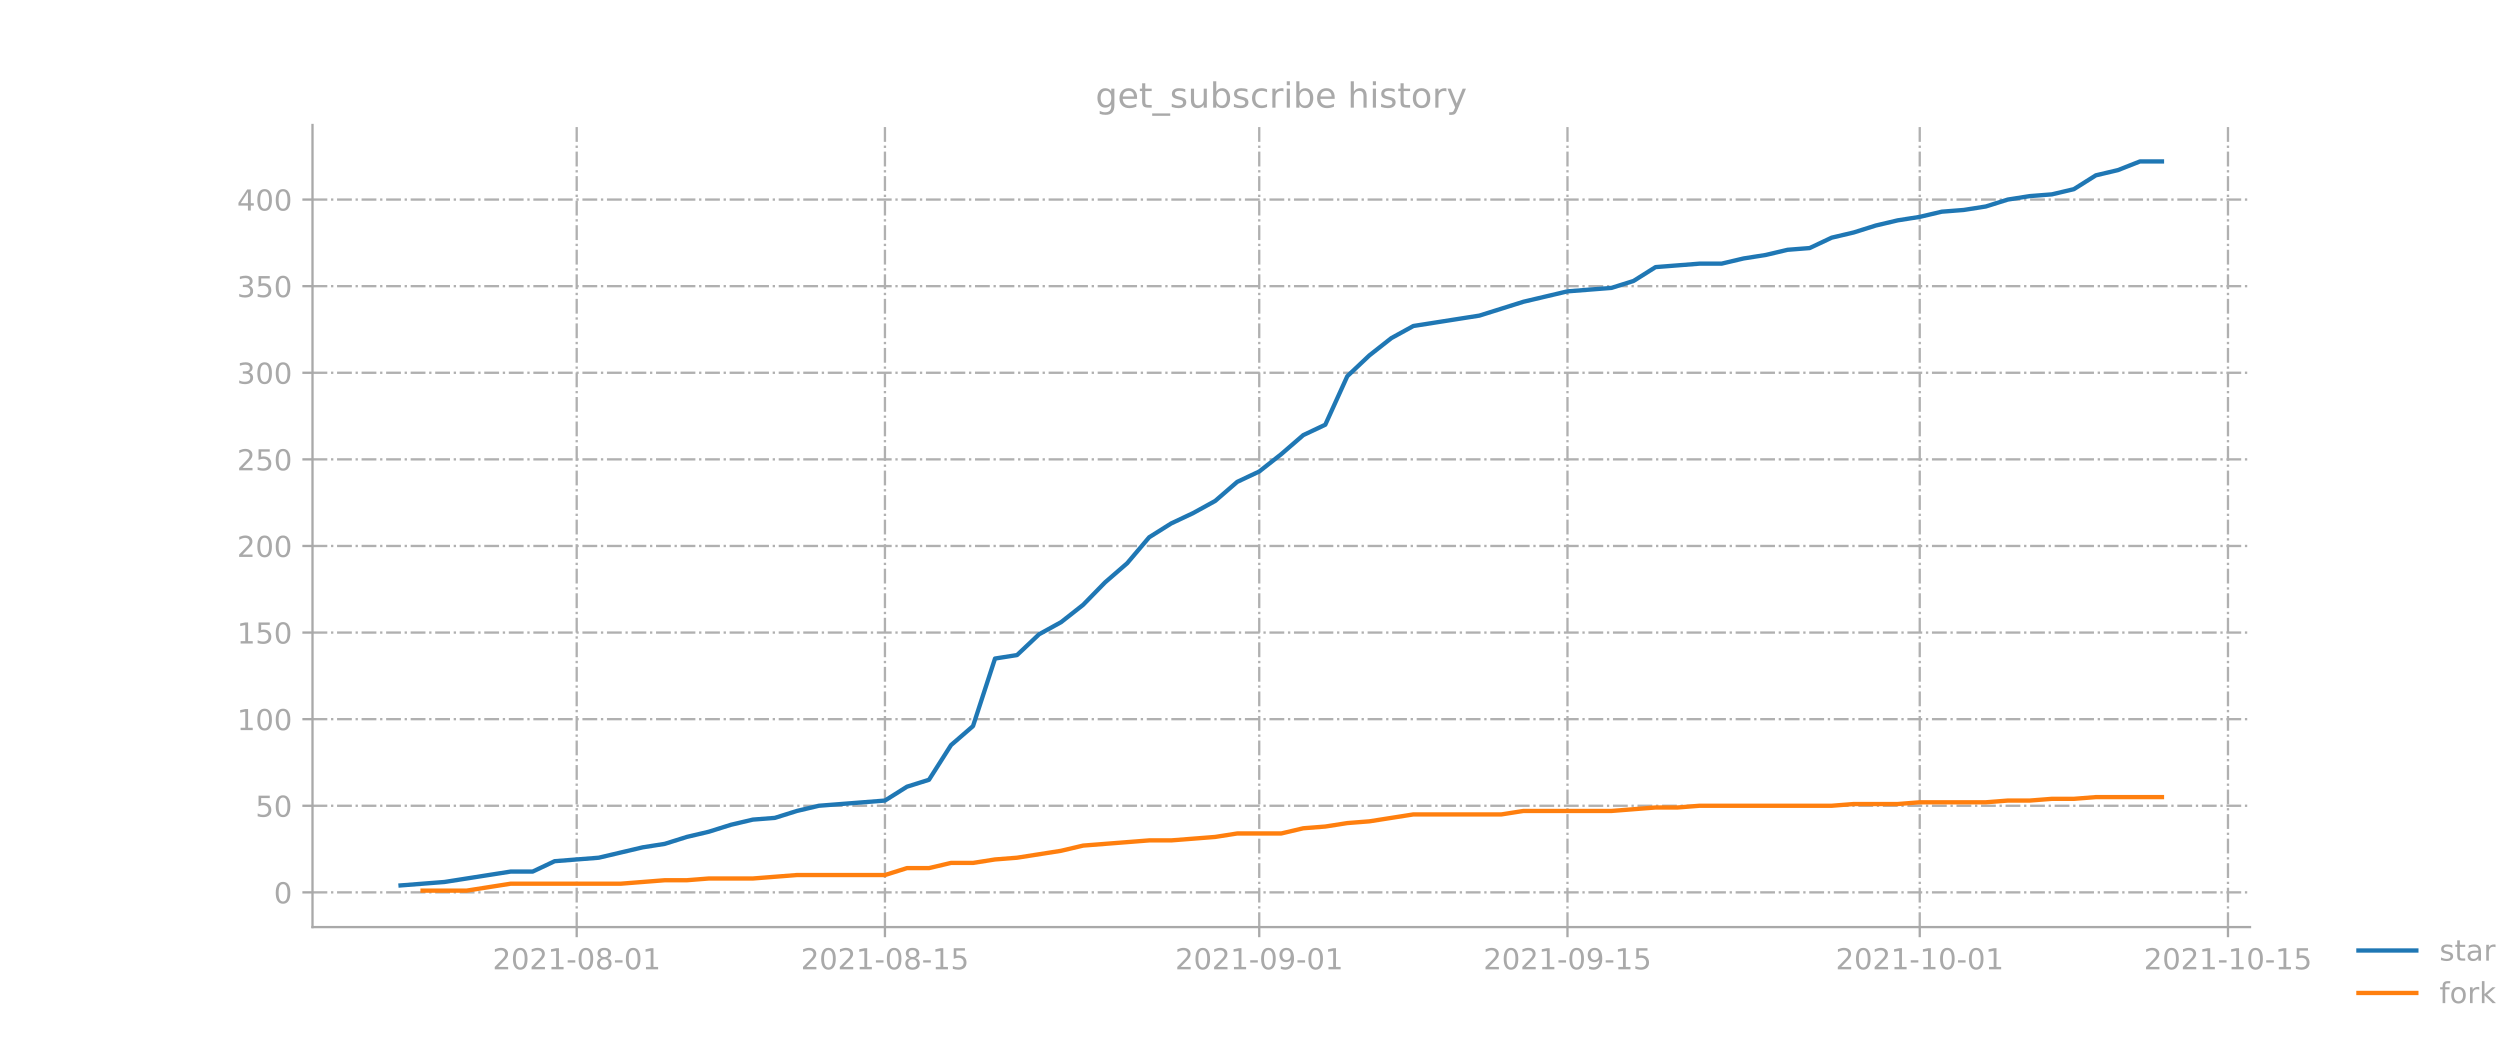
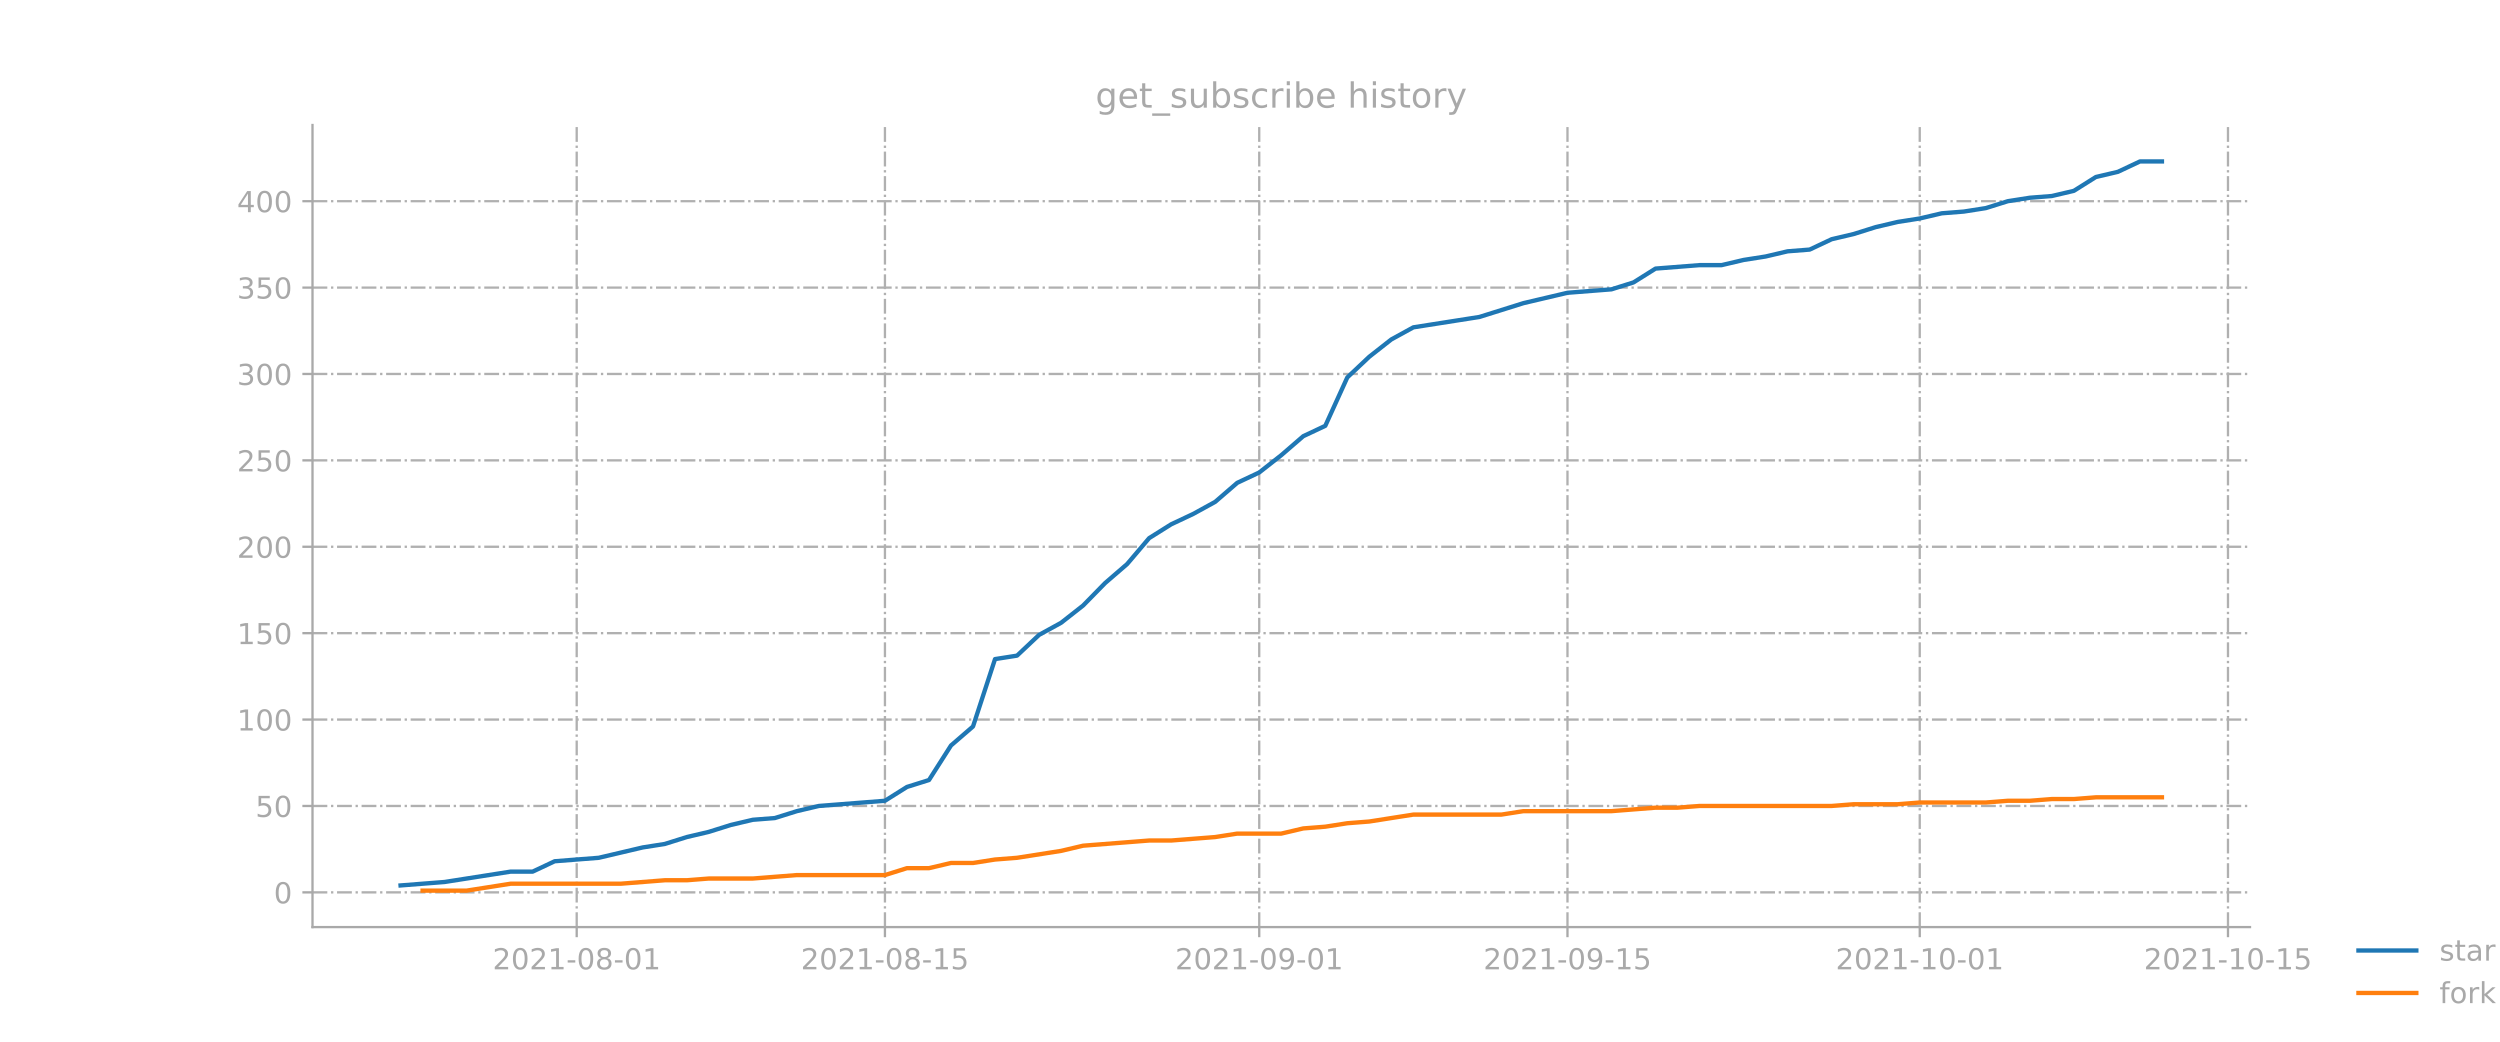
<svg xmlns="http://www.w3.org/2000/svg" xmlns:xlink="http://www.w3.org/1999/xlink" height="360pt" version="1.1" viewBox="0 0 864 360" width="864pt">
  <defs>
    <style type="text/css">*{stroke-linecap:butt;stroke-linejoin:round;}</style>
  </defs>
  <g id="figure_1">
    <g id="patch_1">
      <path d="M 0 360  L 864 360  L 864 0  L 0 0  z " style="fill:none;opacity:0;" />
    </g>
    <g id="axes_1">
      <g id="patch_2">
        <path d="M 108 320.4  L 777.6 320.4  L 777.6 43.2  L 108 43.2  z " style="fill:none;opacity:0;" />
      </g>
      <g id="matplotlib.axis_1">
        <g id="xtick_1">
          <g id="line2d_1">
-             <path clip-path="url(#p2d2131aa08)" d="M 199.309 320.4  L 199.309 43.2  " style="fill:none;stroke:#b0b0b0;stroke-dasharray:5.12,1.28,0.8,1.28;stroke-dashoffset:0;stroke-width:0.8;" />
+             <path clip-path="url(#p8c4b2be21e)" d="M 199.309 320.4  L 199.309 43.2  " style="fill:none;stroke:#b0b0b0;stroke-dasharray:5.12,1.28,0.8,1.28;stroke-dashoffset:0;stroke-width:0.8;" />
          </g>
          <g id="line2d_2">
            <defs>
-               <path d="M 0 0  L 0 3.5  " id="mdf7e0c6a98" style="stroke:#a9a9a9;stroke-width:0.8;" />
+               <path d="M 0 0  L 0 3.5  " id="m12391b106a" style="stroke:#a9a9a9;stroke-width:0.8;" />
            </defs>
            <g>
-               <use style="fill:#a9a9a9;stroke:#a9a9a9;stroke-width:0.8;" x="199.309" xlink:href="#mdf7e0c6a98" y="320.4" />
+               <use style="fill:#a9a9a9;stroke:#a9a9a9;stroke-width:0.8;" x="199.309" xlink:href="#m12391b106a" y="320.4" />
            </g>
          </g>
          <g id="text_1">
            <g style="fill:#a9a9a9;" transform="translate(170.2513 334.9984)scale(0.1 -0.1)">
              <defs>
                <path d="M 1228 531  L 3431 531  L 3431 0  L 469 0  L 469 531  Q 828 903 1448 1529  Q 2069 2156 2228 2338  Q 2531 2678 2651 2914  Q 2772 3150 2772 3378  Q 2772 3750 2511 3984  Q 2250 4219 1831 4219  Q 1534 4219 1204 4116  Q 875 4013 500 3803  L 500 4441  Q 881 4594 1212 4672  Q 1544 4750 1819 4750  Q 2544 4750 2975 4387  Q 3406 4025 3406 3419  Q 3406 3131 3298 2873  Q 3191 2616 2906 2266  Q 2828 2175 2409 1742  Q 1991 1309 1228 531  z " id="DejaVuSans-32" transform="scale(0.015625)" />
                <path d="M 2034 4250  Q 1547 4250 1301 3770  Q 1056 3291 1056 2328  Q 1056 1369 1301 889  Q 1547 409 2034 409  Q 2525 409 2770 889  Q 3016 1369 3016 2328  Q 3016 3291 2770 3770  Q 2525 4250 2034 4250  z M 2034 4750  Q 2819 4750 3233 4129  Q 3647 3509 3647 2328  Q 3647 1150 3233 529  Q 2819 -91 2034 -91  Q 1250 -91 836 529  Q 422 1150 422 2328  Q 422 3509 836 4129  Q 1250 4750 2034 4750  z " id="DejaVuSans-30" transform="scale(0.015625)" />
                <path d="M 794 531  L 1825 531  L 1825 4091  L 703 3866  L 703 4441  L 1819 4666  L 2450 4666  L 2450 531  L 3481 531  L 3481 0  L 794 0  L 794 531  z " id="DejaVuSans-31" transform="scale(0.015625)" />
                <path d="M 313 2009  L 1997 2009  L 1997 1497  L 313 1497  L 313 2009  z " id="DejaVuSans-2d" transform="scale(0.015625)" />
                <path d="M 2034 2216  Q 1584 2216 1326 1975  Q 1069 1734 1069 1313  Q 1069 891 1326 650  Q 1584 409 2034 409  Q 2484 409 2743 651  Q 3003 894 3003 1313  Q 3003 1734 2745 1975  Q 2488 2216 2034 2216  z M 1403 2484  Q 997 2584 770 2862  Q 544 3141 544 3541  Q 544 4100 942 4425  Q 1341 4750 2034 4750  Q 2731 4750 3128 4425  Q 3525 4100 3525 3541  Q 3525 3141 3298 2862  Q 3072 2584 2669 2484  Q 3125 2378 3379 2068  Q 3634 1759 3634 1313  Q 3634 634 3220 271  Q 2806 -91 2034 -91  Q 1263 -91 848 271  Q 434 634 434 1313  Q 434 1759 690 2068  Q 947 2378 1403 2484  z M 1172 3481  Q 1172 3119 1398 2916  Q 1625 2713 2034 2713  Q 2441 2713 2670 2916  Q 2900 3119 2900 3481  Q 2900 3844 2670 4047  Q 2441 4250 2034 4250  Q 1625 4250 1398 4047  Q 1172 3844 1172 3481  z " id="DejaVuSans-38" transform="scale(0.015625)" />
              </defs>
              <use xlink:href="#DejaVuSans-32" />
              <use x="63.623" xlink:href="#DejaVuSans-30" />
              <use x="127.246" xlink:href="#DejaVuSans-32" />
              <use x="190.869" xlink:href="#DejaVuSans-31" />
              <use x="254.492" xlink:href="#DejaVuSans-2d" />
              <use x="290.576" xlink:href="#DejaVuSans-30" />
              <use x="354.199" xlink:href="#DejaVuSans-38" />
              <use x="417.822" xlink:href="#DejaVuSans-2d" />
              <use x="453.906" xlink:href="#DejaVuSans-30" />
              <use x="517.529" xlink:href="#DejaVuSans-31" />
            </g>
          </g>
        </g>
        <g id="xtick_2">
          <g id="line2d_3">
-             <path clip-path="url(#p2d2131aa08)" d="M 305.836 320.4  L 305.836 43.2  " style="fill:none;stroke:#b0b0b0;stroke-dasharray:5.12,1.28,0.8,1.28;stroke-dashoffset:0;stroke-width:0.8;" />
+             <path clip-path="url(#p8c4b2be21e)" d="M 305.836 320.4  L 305.836 43.2  " style="fill:none;stroke:#b0b0b0;stroke-dasharray:5.12,1.28,0.8,1.28;stroke-dashoffset:0;stroke-width:0.8;" />
          </g>
          <g id="line2d_4">
            <g>
-               <use style="fill:#a9a9a9;stroke:#a9a9a9;stroke-width:0.8;" x="305.836" xlink:href="#mdf7e0c6a98" y="320.4" />
+               <use style="fill:#a9a9a9;stroke:#a9a9a9;stroke-width:0.8;" x="305.836" xlink:href="#m12391b106a" y="320.4" />
            </g>
          </g>
          <g id="text_2">
            <g style="fill:#a9a9a9;" transform="translate(276.7786 334.9984)scale(0.1 -0.1)">
              <defs>
                <path d="M 691 4666  L 3169 4666  L 3169 4134  L 1269 4134  L 1269 2991  Q 1406 3038 1543 3061  Q 1681 3084 1819 3084  Q 2600 3084 3056 2656  Q 3513 2228 3513 1497  Q 3513 744 3044 326  Q 2575 -91 1722 -91  Q 1428 -91 1123 -41  Q 819 9 494 109  L 494 744  Q 775 591 1075 516  Q 1375 441 1709 441  Q 2250 441 2565 725  Q 2881 1009 2881 1497  Q 2881 1984 2565 2268  Q 2250 2553 1709 2553  Q 1456 2553 1204 2497  Q 953 2441 691 2322  L 691 4666  z " id="DejaVuSans-35" transform="scale(0.015625)" />
              </defs>
              <use xlink:href="#DejaVuSans-32" />
              <use x="63.623" xlink:href="#DejaVuSans-30" />
              <use x="127.246" xlink:href="#DejaVuSans-32" />
              <use x="190.869" xlink:href="#DejaVuSans-31" />
              <use x="254.492" xlink:href="#DejaVuSans-2d" />
              <use x="290.576" xlink:href="#DejaVuSans-30" />
              <use x="354.199" xlink:href="#DejaVuSans-38" />
              <use x="417.822" xlink:href="#DejaVuSans-2d" />
              <use x="453.906" xlink:href="#DejaVuSans-31" />
              <use x="517.529" xlink:href="#DejaVuSans-35" />
            </g>
          </g>
        </g>
        <g id="xtick_3">
          <g id="line2d_5">
-             <path clip-path="url(#p2d2131aa08)" d="M 435.191 320.4  L 435.191 43.2  " style="fill:none;stroke:#b0b0b0;stroke-dasharray:5.12,1.28,0.8,1.28;stroke-dashoffset:0;stroke-width:0.8;" />
+             <path clip-path="url(#p8c4b2be21e)" d="M 435.191 320.4  L 435.191 43.2  " style="fill:none;stroke:#b0b0b0;stroke-dasharray:5.12,1.28,0.8,1.28;stroke-dashoffset:0;stroke-width:0.8;" />
          </g>
          <g id="line2d_6">
            <g>
-               <use style="fill:#a9a9a9;stroke:#a9a9a9;stroke-width:0.8;" x="435.191" xlink:href="#mdf7e0c6a98" y="320.4" />
+               <use style="fill:#a9a9a9;stroke:#a9a9a9;stroke-width:0.8;" x="435.191" xlink:href="#m12391b106a" y="320.4" />
            </g>
          </g>
          <g id="text_3">
            <g style="fill:#a9a9a9;" transform="translate(406.1331 334.9984)scale(0.1 -0.1)">
              <defs>
                <path d="M 703 97  L 703 672  Q 941 559 1184 500  Q 1428 441 1663 441  Q 2288 441 2617 861  Q 2947 1281 2994 2138  Q 2813 1869 2534 1725  Q 2256 1581 1919 1581  Q 1219 1581 811 2004  Q 403 2428 403 3163  Q 403 3881 828 4315  Q 1253 4750 1959 4750  Q 2769 4750 3195 4129  Q 3622 3509 3622 2328  Q 3622 1225 3098 567  Q 2575 -91 1691 -91  Q 1453 -91 1209 -44  Q 966 3 703 97  z M 1959 2075  Q 2384 2075 2632 2365  Q 2881 2656 2881 3163  Q 2881 3666 2632 3958  Q 2384 4250 1959 4250  Q 1534 4250 1286 3958  Q 1038 3666 1038 3163  Q 1038 2656 1286 2365  Q 1534 2075 1959 2075  z " id="DejaVuSans-39" transform="scale(0.015625)" />
              </defs>
              <use xlink:href="#DejaVuSans-32" />
              <use x="63.623" xlink:href="#DejaVuSans-30" />
              <use x="127.246" xlink:href="#DejaVuSans-32" />
              <use x="190.869" xlink:href="#DejaVuSans-31" />
              <use x="254.492" xlink:href="#DejaVuSans-2d" />
              <use x="290.576" xlink:href="#DejaVuSans-30" />
              <use x="354.199" xlink:href="#DejaVuSans-39" />
              <use x="417.822" xlink:href="#DejaVuSans-2d" />
              <use x="453.906" xlink:href="#DejaVuSans-30" />
              <use x="517.529" xlink:href="#DejaVuSans-31" />
            </g>
          </g>
        </g>
        <g id="xtick_4">
          <g id="line2d_7">
-             <path clip-path="url(#p2d2131aa08)" d="M 541.718 320.4  L 541.718 43.2  " style="fill:none;stroke:#b0b0b0;stroke-dasharray:5.12,1.28,0.8,1.28;stroke-dashoffset:0;stroke-width:0.8;" />
+             <path clip-path="url(#p8c4b2be21e)" d="M 541.718 320.4  L 541.718 43.2  " style="fill:none;stroke:#b0b0b0;stroke-dasharray:5.12,1.28,0.8,1.28;stroke-dashoffset:0;stroke-width:0.8;" />
          </g>
          <g id="line2d_8">
            <g>
-               <use style="fill:#a9a9a9;stroke:#a9a9a9;stroke-width:0.8;" x="541.718" xlink:href="#mdf7e0c6a98" y="320.4" />
+               <use style="fill:#a9a9a9;stroke:#a9a9a9;stroke-width:0.8;" x="541.718" xlink:href="#m12391b106a" y="320.4" />
            </g>
          </g>
          <g id="text_4">
            <g style="fill:#a9a9a9;" transform="translate(512.6604 334.9984)scale(0.1 -0.1)">
              <use xlink:href="#DejaVuSans-32" />
              <use x="63.623" xlink:href="#DejaVuSans-30" />
              <use x="127.246" xlink:href="#DejaVuSans-32" />
              <use x="190.869" xlink:href="#DejaVuSans-31" />
              <use x="254.492" xlink:href="#DejaVuSans-2d" />
              <use x="290.576" xlink:href="#DejaVuSans-30" />
              <use x="354.199" xlink:href="#DejaVuSans-39" />
              <use x="417.822" xlink:href="#DejaVuSans-2d" />
              <use x="453.906" xlink:href="#DejaVuSans-31" />
              <use x="517.529" xlink:href="#DejaVuSans-35" />
            </g>
          </g>
        </g>
        <g id="xtick_5">
          <g id="line2d_9">
-             <path clip-path="url(#p2d2131aa08)" d="M 663.464 320.4  L 663.464 43.2  " style="fill:none;stroke:#b0b0b0;stroke-dasharray:5.12,1.28,0.8,1.28;stroke-dashoffset:0;stroke-width:0.8;" />
+             <path clip-path="url(#p8c4b2be21e)" d="M 663.464 320.4  L 663.464 43.2  " style="fill:none;stroke:#b0b0b0;stroke-dasharray:5.12,1.28,0.8,1.28;stroke-dashoffset:0;stroke-width:0.8;" />
          </g>
          <g id="line2d_10">
            <g>
-               <use style="fill:#a9a9a9;stroke:#a9a9a9;stroke-width:0.8;" x="663.464" xlink:href="#mdf7e0c6a98" y="320.4" />
+               <use style="fill:#a9a9a9;stroke:#a9a9a9;stroke-width:0.8;" x="663.464" xlink:href="#m12391b106a" y="320.4" />
            </g>
          </g>
          <g id="text_5">
            <g style="fill:#a9a9a9;" transform="translate(634.4058 334.9984)scale(0.1 -0.1)">
              <use xlink:href="#DejaVuSans-32" />
              <use x="63.623" xlink:href="#DejaVuSans-30" />
              <use x="127.246" xlink:href="#DejaVuSans-32" />
              <use x="190.869" xlink:href="#DejaVuSans-31" />
              <use x="254.492" xlink:href="#DejaVuSans-2d" />
              <use x="290.576" xlink:href="#DejaVuSans-31" />
              <use x="354.199" xlink:href="#DejaVuSans-30" />
              <use x="417.822" xlink:href="#DejaVuSans-2d" />
              <use x="453.906" xlink:href="#DejaVuSans-30" />
              <use x="517.529" xlink:href="#DejaVuSans-31" />
            </g>
          </g>
        </g>
        <g id="xtick_6">
          <g id="line2d_11">
-             <path clip-path="url(#p2d2131aa08)" d="M 769.991 320.4  L 769.991 43.2  " style="fill:none;stroke:#b0b0b0;stroke-dasharray:5.12,1.28,0.8,1.28;stroke-dashoffset:0;stroke-width:0.8;" />
+             <path clip-path="url(#p8c4b2be21e)" d="M 769.991 320.4  L 769.991 43.2  " style="fill:none;stroke:#b0b0b0;stroke-dasharray:5.12,1.28,0.8,1.28;stroke-dashoffset:0;stroke-width:0.8;" />
          </g>
          <g id="line2d_12">
            <g>
-               <use style="fill:#a9a9a9;stroke:#a9a9a9;stroke-width:0.8;" x="769.991" xlink:href="#mdf7e0c6a98" y="320.4" />
+               <use style="fill:#a9a9a9;stroke:#a9a9a9;stroke-width:0.8;" x="769.991" xlink:href="#m12391b106a" y="320.4" />
            </g>
          </g>
          <g id="text_6">
            <g style="fill:#a9a9a9;" transform="translate(740.9331 334.9984)scale(0.1 -0.1)">
              <use xlink:href="#DejaVuSans-32" />
              <use x="63.623" xlink:href="#DejaVuSans-30" />
              <use x="127.246" xlink:href="#DejaVuSans-32" />
              <use x="190.869" xlink:href="#DejaVuSans-31" />
              <use x="254.492" xlink:href="#DejaVuSans-2d" />
              <use x="290.576" xlink:href="#DejaVuSans-31" />
              <use x="354.199" xlink:href="#DejaVuSans-30" />
              <use x="417.822" xlink:href="#DejaVuSans-2d" />
              <use x="453.906" xlink:href="#DejaVuSans-31" />
              <use x="517.529" xlink:href="#DejaVuSans-35" />
            </g>
          </g>
        </g>
      </g>
      <g id="matplotlib.axis_2">
        <g id="ytick_1">
          <g id="line2d_13">
-             <path clip-path="url(#p2d2131aa08)" d="M 108 308.399  L 777.6 308.399  " style="fill:none;stroke:#b0b0b0;stroke-dasharray:5.12,1.28,0.8,1.28;stroke-dashoffset:0;stroke-width:0.8;" />
+             <path clip-path="url(#p8c4b2be21e)" d="M 108 308.397  L 777.6 308.397  " style="fill:none;stroke:#b0b0b0;stroke-dasharray:5.12,1.28,0.8,1.28;stroke-dashoffset:0;stroke-width:0.8;" />
          </g>
          <g id="line2d_14">
            <defs>
-               <path d="M 0 0  L -3.5 0  " id="mcc36fa6bef" style="stroke:#a9a9a9;stroke-width:0.8;" />
+               <path d="M 0 0  L -3.5 0  " id="m2cbc996dc2" style="stroke:#a9a9a9;stroke-width:0.8;" />
            </defs>
            <g>
-               <use style="fill:#a9a9a9;stroke:#a9a9a9;stroke-width:0.8;" x="108" xlink:href="#mcc36fa6bef" y="308.399" />
+               <use style="fill:#a9a9a9;stroke:#a9a9a9;stroke-width:0.8;" x="108" xlink:href="#m2cbc996dc2" y="308.397" />
            </g>
          </g>
          <g id="text_7">
-             <g style="fill:#a9a9a9;" transform="translate(94.6375 312.1978)scale(0.1 -0.1)">
+             <g style="fill:#a9a9a9;" transform="translate(94.6375 312.1964)scale(0.1 -0.1)">
              <use xlink:href="#DejaVuSans-30" />
            </g>
          </g>
        </g>
        <g id="ytick_2">
          <g id="line2d_15">
-             <path clip-path="url(#p2d2131aa08)" d="M 108 278.47  L 777.6 278.47  " style="fill:none;stroke:#b0b0b0;stroke-dasharray:5.12,1.28,0.8,1.28;stroke-dashoffset:0;stroke-width:0.8;" />
+             <path clip-path="url(#p8c4b2be21e)" d="M 108 278.539  L 777.6 278.539  " style="fill:none;stroke:#b0b0b0;stroke-dasharray:5.12,1.28,0.8,1.28;stroke-dashoffset:0;stroke-width:0.8;" />
          </g>
          <g id="line2d_16">
            <g>
-               <use style="fill:#a9a9a9;stroke:#a9a9a9;stroke-width:0.8;" x="108" xlink:href="#mcc36fa6bef" y="278.47" />
+               <use style="fill:#a9a9a9;stroke:#a9a9a9;stroke-width:0.8;" x="108" xlink:href="#m2cbc996dc2" y="278.539" />
            </g>
          </g>
          <g id="text_8">
-             <g style="fill:#a9a9a9;" transform="translate(88.275 282.2691)scale(0.1 -0.1)">
+             <g style="fill:#a9a9a9;" transform="translate(88.275 282.3386)scale(0.1 -0.1)">
              <use xlink:href="#DejaVuSans-35" />
              <use x="63.623" xlink:href="#DejaVuSans-30" />
            </g>
          </g>
        </g>
        <g id="ytick_3">
          <g id="line2d_17">
-             <path clip-path="url(#p2d2131aa08)" d="M 108 248.541  L 777.6 248.541  " style="fill:none;stroke:#b0b0b0;stroke-dasharray:5.12,1.28,0.8,1.28;stroke-dashoffset:0;stroke-width:0.8;" />
+             <path clip-path="url(#p8c4b2be21e)" d="M 108 248.682  L 777.6 248.682  " style="fill:none;stroke:#b0b0b0;stroke-dasharray:5.12,1.28,0.8,1.28;stroke-dashoffset:0;stroke-width:0.8;" />
          </g>
          <g id="line2d_18">
            <g>
-               <use style="fill:#a9a9a9;stroke:#a9a9a9;stroke-width:0.8;" x="108" xlink:href="#mcc36fa6bef" y="248.541" />
+               <use style="fill:#a9a9a9;stroke:#a9a9a9;stroke-width:0.8;" x="108" xlink:href="#m2cbc996dc2" y="248.682" />
            </g>
          </g>
          <g id="text_9">
-             <g style="fill:#a9a9a9;" transform="translate(81.9125 252.3403)scale(0.1 -0.1)">
+             <g style="fill:#a9a9a9;" transform="translate(81.9125 252.4807)scale(0.1 -0.1)">
              <use xlink:href="#DejaVuSans-31" />
              <use x="63.623" xlink:href="#DejaVuSans-30" />
              <use x="127.246" xlink:href="#DejaVuSans-30" />
            </g>
          </g>
        </g>
        <g id="ytick_4">
          <g id="line2d_19">
-             <path clip-path="url(#p2d2131aa08)" d="M 108 218.612  L 777.6 218.612  " style="fill:none;stroke:#b0b0b0;stroke-dasharray:5.12,1.28,0.8,1.28;stroke-dashoffset:0;stroke-width:0.8;" />
+             <path clip-path="url(#p8c4b2be21e)" d="M 108 218.824  L 777.6 218.824  " style="fill:none;stroke:#b0b0b0;stroke-dasharray:5.12,1.28,0.8,1.28;stroke-dashoffset:0;stroke-width:0.8;" />
          </g>
          <g id="line2d_20">
            <g>
-               <use style="fill:#a9a9a9;stroke:#a9a9a9;stroke-width:0.8;" x="108" xlink:href="#mcc36fa6bef" y="218.612" />
+               <use style="fill:#a9a9a9;stroke:#a9a9a9;stroke-width:0.8;" x="108" xlink:href="#m2cbc996dc2" y="218.824" />
            </g>
          </g>
          <g id="text_10">
-             <g style="fill:#a9a9a9;" transform="translate(81.9125 222.4116)scale(0.1 -0.1)">
+             <g style="fill:#a9a9a9;" transform="translate(81.9125 222.6229)scale(0.1 -0.1)">
              <use xlink:href="#DejaVuSans-31" />
              <use x="63.623" xlink:href="#DejaVuSans-35" />
              <use x="127.246" xlink:href="#DejaVuSans-30" />
            </g>
          </g>
        </g>
        <g id="ytick_5">
          <g id="line2d_21">
-             <path clip-path="url(#p2d2131aa08)" d="M 108 188.684  L 777.6 188.684  " style="fill:none;stroke:#b0b0b0;stroke-dasharray:5.12,1.28,0.8,1.28;stroke-dashoffset:0;stroke-width:0.8;" />
+             <path clip-path="url(#p8c4b2be21e)" d="M 108 188.966  L 777.6 188.966  " style="fill:none;stroke:#b0b0b0;stroke-dasharray:5.12,1.28,0.8,1.28;stroke-dashoffset:0;stroke-width:0.8;" />
          </g>
          <g id="line2d_22">
            <g>
-               <use style="fill:#a9a9a9;stroke:#a9a9a9;stroke-width:0.8;" x="108" xlink:href="#mcc36fa6bef" y="188.684" />
+               <use style="fill:#a9a9a9;stroke:#a9a9a9;stroke-width:0.8;" x="108" xlink:href="#m2cbc996dc2" y="188.966" />
            </g>
          </g>
          <g id="text_11">
-             <g style="fill:#a9a9a9;" transform="translate(81.9125 192.4828)scale(0.1 -0.1)">
+             <g style="fill:#a9a9a9;" transform="translate(81.9125 192.7651)scale(0.1 -0.1)">
              <use xlink:href="#DejaVuSans-32" />
              <use x="63.623" xlink:href="#DejaVuSans-30" />
              <use x="127.246" xlink:href="#DejaVuSans-30" />
            </g>
          </g>
        </g>
        <g id="ytick_6">
          <g id="line2d_23">
-             <path clip-path="url(#p2d2131aa08)" d="M 108 158.755  L 777.6 158.755  " style="fill:none;stroke:#b0b0b0;stroke-dasharray:5.12,1.28,0.8,1.28;stroke-dashoffset:0;stroke-width:0.8;" />
+             <path clip-path="url(#p8c4b2be21e)" d="M 108 159.108  L 777.6 159.108  " style="fill:none;stroke:#b0b0b0;stroke-dasharray:5.12,1.28,0.8,1.28;stroke-dashoffset:0;stroke-width:0.8;" />
          </g>
          <g id="line2d_24">
            <g>
-               <use style="fill:#a9a9a9;stroke:#a9a9a9;stroke-width:0.8;" x="108" xlink:href="#mcc36fa6bef" y="158.755" />
+               <use style="fill:#a9a9a9;stroke:#a9a9a9;stroke-width:0.8;" x="108" xlink:href="#m2cbc996dc2" y="159.108" />
            </g>
          </g>
          <g id="text_12">
-             <g style="fill:#a9a9a9;" transform="translate(81.9125 162.5541)scale(0.1 -0.1)">
+             <g style="fill:#a9a9a9;" transform="translate(81.9125 162.9073)scale(0.1 -0.1)">
              <use xlink:href="#DejaVuSans-32" />
              <use x="63.623" xlink:href="#DejaVuSans-35" />
              <use x="127.246" xlink:href="#DejaVuSans-30" />
            </g>
          </g>
        </g>
        <g id="ytick_7">
          <g id="line2d_25">
-             <path clip-path="url(#p2d2131aa08)" d="M 108 128.826  L 777.6 128.826  " style="fill:none;stroke:#b0b0b0;stroke-dasharray:5.12,1.28,0.8,1.28;stroke-dashoffset:0;stroke-width:0.8;" />
+             <path clip-path="url(#p8c4b2be21e)" d="M 108 129.25  L 777.6 129.25  " style="fill:none;stroke:#b0b0b0;stroke-dasharray:5.12,1.28,0.8,1.28;stroke-dashoffset:0;stroke-width:0.8;" />
          </g>
          <g id="line2d_26">
            <g>
-               <use style="fill:#a9a9a9;stroke:#a9a9a9;stroke-width:0.8;" x="108" xlink:href="#mcc36fa6bef" y="128.826" />
+               <use style="fill:#a9a9a9;stroke:#a9a9a9;stroke-width:0.8;" x="108" xlink:href="#m2cbc996dc2" y="129.25" />
            </g>
          </g>
          <g id="text_13">
-             <g style="fill:#a9a9a9;" transform="translate(81.9125 132.6253)scale(0.1 -0.1)">
+             <g style="fill:#a9a9a9;" transform="translate(81.9125 133.0495)scale(0.1 -0.1)">
              <defs>
                <path d="M 2597 2516  Q 3050 2419 3304 2112  Q 3559 1806 3559 1356  Q 3559 666 3084 287  Q 2609 -91 1734 -91  Q 1441 -91 1130 -33  Q 819 25 488 141  L 488 750  Q 750 597 1062 519  Q 1375 441 1716 441  Q 2309 441 2620 675  Q 2931 909 2931 1356  Q 2931 1769 2642 2001  Q 2353 2234 1838 2234  L 1294 2234  L 1294 2753  L 1863 2753  Q 2328 2753 2575 2939  Q 2822 3125 2822 3475  Q 2822 3834 2567 4026  Q 2313 4219 1838 4219  Q 1578 4219 1281 4162  Q 984 4106 628 3988  L 628 4550  Q 988 4650 1302 4700  Q 1616 4750 1894 4750  Q 2613 4750 3031 4423  Q 3450 4097 3450 3541  Q 3450 3153 3228 2886  Q 3006 2619 2597 2516  z " id="DejaVuSans-33" transform="scale(0.015625)" />
              </defs>
              <use xlink:href="#DejaVuSans-33" />
              <use x="63.623" xlink:href="#DejaVuSans-30" />
              <use x="127.246" xlink:href="#DejaVuSans-30" />
            </g>
          </g>
        </g>
        <g id="ytick_8">
          <g id="line2d_27">
-             <path clip-path="url(#p2d2131aa08)" d="M 108 98.897  L 777.6 98.897  " style="fill:none;stroke:#b0b0b0;stroke-dasharray:5.12,1.28,0.8,1.28;stroke-dashoffset:0;stroke-width:0.8;" />
+             <path clip-path="url(#p8c4b2be21e)" d="M 108 99.392  L 777.6 99.392  " style="fill:none;stroke:#b0b0b0;stroke-dasharray:5.12,1.28,0.8,1.28;stroke-dashoffset:0;stroke-width:0.8;" />
          </g>
          <g id="line2d_28">
            <g>
-               <use style="fill:#a9a9a9;stroke:#a9a9a9;stroke-width:0.8;" x="108" xlink:href="#mcc36fa6bef" y="98.897" />
+               <use style="fill:#a9a9a9;stroke:#a9a9a9;stroke-width:0.8;" x="108" xlink:href="#m2cbc996dc2" y="99.392" />
            </g>
          </g>
          <g id="text_14">
-             <g style="fill:#a9a9a9;" transform="translate(81.9125 102.6966)scale(0.1 -0.1)">
+             <g style="fill:#a9a9a9;" transform="translate(81.9125 103.1916)scale(0.1 -0.1)">
              <use xlink:href="#DejaVuSans-33" />
              <use x="63.623" xlink:href="#DejaVuSans-35" />
              <use x="127.246" xlink:href="#DejaVuSans-30" />
            </g>
          </g>
        </g>
        <g id="ytick_9">
          <g id="line2d_29">
-             <path clip-path="url(#p2d2131aa08)" d="M 108 68.969  L 777.6 68.969  " style="fill:none;stroke:#b0b0b0;stroke-dasharray:5.12,1.28,0.8,1.28;stroke-dashoffset:0;stroke-width:0.8;" />
+             <path clip-path="url(#p8c4b2be21e)" d="M 108 69.535  L 777.6 69.535  " style="fill:none;stroke:#b0b0b0;stroke-dasharray:5.12,1.28,0.8,1.28;stroke-dashoffset:0;stroke-width:0.8;" />
          </g>
          <g id="line2d_30">
            <g>
-               <use style="fill:#a9a9a9;stroke:#a9a9a9;stroke-width:0.8;" x="108" xlink:href="#mcc36fa6bef" y="68.969" />
+               <use style="fill:#a9a9a9;stroke:#a9a9a9;stroke-width:0.8;" x="108" xlink:href="#m2cbc996dc2" y="69.535" />
            </g>
          </g>
          <g id="text_15">
-             <g style="fill:#a9a9a9;" transform="translate(81.9125 72.76787)scale(0.1 -0.1)">
+             <g style="fill:#a9a9a9;" transform="translate(81.9125 73.33382)scale(0.1 -0.1)">
              <defs>
                <path d="M 2419 4116  L 825 1625  L 2419 1625  L 2419 4116  z M 2253 4666  L 3047 4666  L 3047 1625  L 3713 1625  L 3713 1100  L 3047 1100  L 3047 0  L 2419 0  L 2419 1100  L 313 1100  L 313 1709  L 2253 4666  z " id="DejaVuSans-34" transform="scale(0.015625)" />
              </defs>
              <use xlink:href="#DejaVuSans-34" />
              <use x="63.623" xlink:href="#DejaVuSans-30" />
              <use x="127.246" xlink:href="#DejaVuSans-30" />
            </g>
          </g>
        </g>
      </g>
      <g id="line2d_31">
-         <path clip-path="url(#p2d2131aa08)" d="M 138.436 306.004  L 146.045 305.406  L 153.655 304.807  L 161.264 303.61  L 168.873 302.413  L 176.482 301.216  L 184.091 301.216  L 191.7 297.624  L 199.309 297.026  L 206.918 296.427  L 214.527 294.631  L 222.136 292.836  L 229.745 291.638  L 237.355 289.244  L 244.964 287.448  L 252.573 285.054  L 260.182 283.258  L 267.791 282.66  L 275.4 280.266  L 283.009 278.47  L 290.618 277.871  L 298.227 277.273  L 305.836 276.674  L 313.445 271.886  L 321.055 269.491  L 328.664 257.52  L 336.273 250.935  L 343.882 227.591  L 351.491 226.394  L 359.1 219.211  L 366.709 215.021  L 374.318 209.035  L 381.927 201.254  L 389.536 194.669  L 397.145 185.691  L 404.755 180.902  L 412.364 177.311  L 419.973 173.121  L 427.582 166.536  L 435.191 162.945  L 442.8 156.959  L 450.409 150.375  L 458.018 146.783  L 465.627 130.023  L 473.236 122.84  L 480.845 116.855  L 488.455 112.665  L 496.064 111.467  L 503.673 110.27  L 511.282 109.073  L 518.891 106.679  L 526.5 104.285  L 534.109 102.489  L 541.718 100.693  L 549.327 100.095  L 556.936 99.496  L 564.545 97.102  L 572.155 92.313  L 579.764 91.714  L 587.373 91.116  L 594.982 91.116  L 602.591 89.32  L 610.2 88.123  L 617.809 86.327  L 625.418 85.729  L 633.027 82.137  L 640.636 80.342  L 648.245 77.947  L 655.855 76.152  L 663.464 74.954  L 671.073 73.159  L 678.682 72.56  L 686.291 71.363  L 693.9 68.969  L 701.509 67.771  L 709.118 67.173  L 716.727 65.377  L 724.336 60.589  L 731.945 58.793  L 739.555 55.8  L 747.164 55.8  " style="fill:none;stroke:#1f77b4;stroke-linecap:square;stroke-width:1.5;" />
+         <path clip-path="url(#p8c4b2be21e)" d="M 138.436 306.009  L 146.045 305.411  L 153.655 304.814  L 161.264 303.62  L 168.873 302.426  L 176.482 301.231  L 184.091 301.231  L 191.7 297.648  L 199.309 297.051  L 206.918 296.454  L 214.527 294.663  L 222.136 292.871  L 229.745 291.677  L 237.355 289.288  L 244.964 287.497  L 252.573 285.108  L 260.182 283.317  L 267.791 282.719  L 275.4 280.331  L 283.009 278.539  L 290.618 277.942  L 298.227 277.345  L 305.836 276.748  L 313.445 271.971  L 321.055 269.582  L 328.664 257.639  L 336.273 251.07  L 343.882 227.781  L 351.491 226.587  L 359.1 219.421  L 366.709 215.241  L 374.318 209.269  L 381.927 201.506  L 389.536 194.937  L 397.145 185.98  L 404.755 181.203  L 412.364 177.62  L 419.973 173.44  L 427.582 166.871  L 435.191 163.288  L 442.8 157.317  L 450.409 150.748  L 458.018 147.165  L 465.627 130.445  L 473.236 123.279  L 480.845 117.307  L 488.455 113.127  L 496.064 111.933  L 503.673 110.738  L 511.282 109.544  L 518.891 107.155  L 526.5 104.767  L 534.109 102.975  L 541.718 101.184  L 549.327 100.587  L 556.936 99.99  L 564.545 97.601  L 572.155 92.824  L 579.764 92.227  L 587.373 91.629  L 594.982 91.629  L 602.591 89.838  L 610.2 88.644  L 617.809 86.852  L 625.418 86.255  L 633.027 82.672  L 640.636 80.881  L 648.245 78.492  L 655.855 76.7  L 663.464 75.506  L 671.073 73.715  L 678.682 73.118  L 686.291 71.923  L 693.9 69.535  L 701.509 68.34  L 709.118 67.743  L 716.727 65.952  L 724.336 61.174  L 731.945 59.383  L 739.555 55.8  L 747.164 55.8  " style="fill:none;stroke:#1f77b4;stroke-linecap:square;stroke-width:1.5;" />
      </g>
      <g id="line2d_32">
-         <path clip-path="url(#p2d2131aa08)" d="M 146.045 307.8  L 153.655 307.8  L 161.264 307.8  L 168.873 306.603  L 176.482 305.406  L 184.091 305.406  L 191.7 305.406  L 199.309 305.406  L 206.918 305.406  L 214.527 305.406  L 222.136 304.807  L 229.745 304.209  L 237.355 304.209  L 244.964 303.61  L 252.573 303.61  L 260.182 303.61  L 267.791 303.011  L 275.4 302.413  L 283.009 302.413  L 290.618 302.413  L 298.227 302.413  L 305.836 302.413  L 313.445 300.019  L 321.055 300.019  L 328.664 298.223  L 336.273 298.223  L 343.882 297.026  L 351.491 296.427  L 359.1 295.23  L 366.709 294.033  L 374.318 292.237  L 381.927 291.638  L 389.536 291.04  L 397.145 290.441  L 404.755 290.441  L 412.364 289.843  L 419.973 289.244  L 427.582 288.047  L 435.191 288.047  L 442.8 288.047  L 450.409 286.251  L 458.018 285.653  L 465.627 284.456  L 473.236 283.857  L 480.845 282.66  L 488.455 281.463  L 496.064 281.463  L 503.673 281.463  L 511.282 281.463  L 518.891 281.463  L 526.5 280.266  L 534.109 280.266  L 541.718 280.266  L 549.327 280.266  L 556.936 280.266  L 564.545 279.667  L 572.155 279.068  L 579.764 279.068  L 587.373 278.47  L 594.982 278.47  L 602.591 278.47  L 610.2 278.47  L 617.809 278.47  L 625.418 278.47  L 633.027 278.47  L 640.636 277.871  L 648.245 277.871  L 655.855 277.871  L 663.464 277.273  L 671.073 277.273  L 678.682 277.273  L 686.291 277.273  L 693.9 276.674  L 701.509 276.674  L 709.118 276.076  L 716.727 276.076  L 724.336 275.477  L 731.945 275.477  L 739.555 275.477  L 747.164 275.477  " style="fill:none;stroke:#ff7f0e;stroke-linecap:square;stroke-width:1.5;" />
+         <path clip-path="url(#p8c4b2be21e)" d="M 146.045 307.8  L 153.655 307.8  L 161.264 307.8  L 168.873 306.606  L 176.482 305.411  L 184.091 305.411  L 191.7 305.411  L 199.309 305.411  L 206.918 305.411  L 214.527 305.411  L 222.136 304.814  L 229.745 304.217  L 237.355 304.217  L 244.964 303.62  L 252.573 303.62  L 260.182 303.62  L 267.791 303.023  L 275.4 302.426  L 283.009 302.426  L 290.618 302.426  L 298.227 302.426  L 305.836 302.426  L 313.445 300.037  L 321.055 300.037  L 328.664 298.245  L 336.273 298.245  L 343.882 297.051  L 351.491 296.454  L 359.1 295.26  L 366.709 294.065  L 374.318 292.274  L 381.927 291.677  L 389.536 291.08  L 397.145 290.482  L 404.755 290.482  L 412.364 289.885  L 419.973 289.288  L 427.582 288.094  L 435.191 288.094  L 442.8 288.094  L 450.409 286.302  L 458.018 285.705  L 465.627 284.511  L 473.236 283.914  L 480.845 282.719  L 488.455 281.525  L 496.064 281.525  L 503.673 281.525  L 511.282 281.525  L 518.891 281.525  L 526.5 280.331  L 534.109 280.331  L 541.718 280.331  L 549.327 280.331  L 556.936 280.331  L 564.545 279.734  L 572.155 279.136  L 579.764 279.136  L 587.373 278.539  L 594.982 278.539  L 602.591 278.539  L 610.2 278.539  L 617.809 278.539  L 625.418 278.539  L 633.027 278.539  L 640.636 277.942  L 648.245 277.942  L 655.855 277.942  L 663.464 277.345  L 671.073 277.345  L 678.682 277.345  L 686.291 277.345  L 693.9 276.748  L 701.509 276.748  L 709.118 276.151  L 716.727 276.151  L 724.336 275.554  L 731.945 275.554  L 739.555 275.554  L 747.164 275.554  " style="fill:none;stroke:#ff7f0e;stroke-linecap:square;stroke-width:1.5;" />
      </g>
      <g id="patch_3">
        <path d="M 108 320.4  L 108 43.2  " style="fill:none;stroke:#a9a9a9;stroke-linecap:square;stroke-linejoin:miter;stroke-width:0.8;" />
      </g>
      <g id="patch_4">
        <path d="M 777.6 320.4  L 777.6 43.2  " style="fill:none;" />
      </g>
      <g id="patch_5">
        <path d="M 108 320.4  L 777.6 320.4  " style="fill:none;stroke:#a9a9a9;stroke-linecap:square;stroke-linejoin:miter;stroke-width:0.8;" />
      </g>
      <g id="patch_6">
        <path d="M 108 43.2  L 777.6 43.2  " style="fill:none;" />
      </g>
      <g id="text_16">
        <g style="fill:#a9a9a9;" transform="translate(378.6075 37.2)scale(0.12 -0.12)">
          <defs>
            <path d="M 2906 1791  Q 2906 2416 2648 2759  Q 2391 3103 1925 3103  Q 1463 3103 1205 2759  Q 947 2416 947 1791  Q 947 1169 1205 825  Q 1463 481 1925 481  Q 2391 481 2648 825  Q 2906 1169 2906 1791  z M 3481 434  Q 3481 -459 3084 -895  Q 2688 -1331 1869 -1331  Q 1566 -1331 1297 -1286  Q 1028 -1241 775 -1147  L 775 -588  Q 1028 -725 1275 -790  Q 1522 -856 1778 -856  Q 2344 -856 2625 -561  Q 2906 -266 2906 331  L 2906 616  Q 2728 306 2450 153  Q 2172 0 1784 0  Q 1141 0 747 490  Q 353 981 353 1791  Q 353 2603 747 3093  Q 1141 3584 1784 3584  Q 2172 3584 2450 3431  Q 2728 3278 2906 2969  L 2906 3500  L 3481 3500  L 3481 434  z " id="DejaVuSans-67" transform="scale(0.015625)" />
            <path d="M 3597 1894  L 3597 1613  L 953 1613  Q 991 1019 1311 708  Q 1631 397 2203 397  Q 2534 397 2845 478  Q 3156 559 3463 722  L 3463 178  Q 3153 47 2828 -22  Q 2503 -91 2169 -91  Q 1331 -91 842 396  Q 353 884 353 1716  Q 353 2575 817 3079  Q 1281 3584 2069 3584  Q 2775 3584 3186 3129  Q 3597 2675 3597 1894  z M 3022 2063  Q 3016 2534 2758 2815  Q 2500 3097 2075 3097  Q 1594 3097 1305 2825  Q 1016 2553 972 2059  L 3022 2063  z " id="DejaVuSans-65" transform="scale(0.015625)" />
            <path d="M 1172 4494  L 1172 3500  L 2356 3500  L 2356 3053  L 1172 3053  L 1172 1153  Q 1172 725 1289 603  Q 1406 481 1766 481  L 2356 481  L 2356 0  L 1766 0  Q 1100 0 847 248  Q 594 497 594 1153  L 594 3053  L 172 3053  L 172 3500  L 594 3500  L 594 4494  L 1172 4494  z " id="DejaVuSans-74" transform="scale(0.015625)" />
            <path d="M 3263 -1063  L 3263 -1509  L -63 -1509  L -63 -1063  L 3263 -1063  z " id="DejaVuSans-5f" transform="scale(0.015625)" />
            <path d="M 2834 3397  L 2834 2853  Q 2591 2978 2328 3040  Q 2066 3103 1784 3103  Q 1356 3103 1142 2972  Q 928 2841 928 2578  Q 928 2378 1081 2264  Q 1234 2150 1697 2047  L 1894 2003  Q 2506 1872 2764 1633  Q 3022 1394 3022 966  Q 3022 478 2636 193  Q 2250 -91 1575 -91  Q 1294 -91 989 -36  Q 684 19 347 128  L 347 722  Q 666 556 975 473  Q 1284 391 1588 391  Q 1994 391 2212 530  Q 2431 669 2431 922  Q 2431 1156 2273 1281  Q 2116 1406 1581 1522  L 1381 1569  Q 847 1681 609 1914  Q 372 2147 372 2553  Q 372 3047 722 3315  Q 1072 3584 1716 3584  Q 2034 3584 2315 3537  Q 2597 3491 2834 3397  z " id="DejaVuSans-73" transform="scale(0.015625)" />
            <path d="M 544 1381  L 544 3500  L 1119 3500  L 1119 1403  Q 1119 906 1312 657  Q 1506 409 1894 409  Q 2359 409 2629 706  Q 2900 1003 2900 1516  L 2900 3500  L 3475 3500  L 3475 0  L 2900 0  L 2900 538  Q 2691 219 2414 64  Q 2138 -91 1772 -91  Q 1169 -91 856 284  Q 544 659 544 1381  z M 1991 3584  L 1991 3584  z " id="DejaVuSans-75" transform="scale(0.015625)" />
            <path d="M 3116 1747  Q 3116 2381 2855 2742  Q 2594 3103 2138 3103  Q 1681 3103 1420 2742  Q 1159 2381 1159 1747  Q 1159 1113 1420 752  Q 1681 391 2138 391  Q 2594 391 2855 752  Q 3116 1113 3116 1747  z M 1159 2969  Q 1341 3281 1617 3432  Q 1894 3584 2278 3584  Q 2916 3584 3314 3078  Q 3713 2572 3713 1747  Q 3713 922 3314 415  Q 2916 -91 2278 -91  Q 1894 -91 1617 61  Q 1341 213 1159 525  L 1159 0  L 581 0  L 581 4863  L 1159 4863  L 1159 2969  z " id="DejaVuSans-62" transform="scale(0.015625)" />
            <path d="M 3122 3366  L 3122 2828  Q 2878 2963 2633 3030  Q 2388 3097 2138 3097  Q 1578 3097 1268 2742  Q 959 2388 959 1747  Q 959 1106 1268 751  Q 1578 397 2138 397  Q 2388 397 2633 464  Q 2878 531 3122 666  L 3122 134  Q 2881 22 2623 -34  Q 2366 -91 2075 -91  Q 1284 -91 818 406  Q 353 903 353 1747  Q 353 2603 823 3093  Q 1294 3584 2113 3584  Q 2378 3584 2631 3529  Q 2884 3475 3122 3366  z " id="DejaVuSans-63" transform="scale(0.015625)" />
            <path d="M 2631 2963  Q 2534 3019 2420 3045  Q 2306 3072 2169 3072  Q 1681 3072 1420 2755  Q 1159 2438 1159 1844  L 1159 0  L 581 0  L 581 3500  L 1159 3500  L 1159 2956  Q 1341 3275 1631 3429  Q 1922 3584 2338 3584  Q 2397 3584 2469 3576  Q 2541 3569 2628 3553  L 2631 2963  z " id="DejaVuSans-72" transform="scale(0.015625)" />
            <path d="M 603 3500  L 1178 3500  L 1178 0  L 603 0  L 603 3500  z M 603 4863  L 1178 4863  L 1178 4134  L 603 4134  L 603 4863  z " id="DejaVuSans-69" transform="scale(0.015625)" />
            <path id="DejaVuSans-20" transform="scale(0.015625)" />
            <path d="M 3513 2113  L 3513 0  L 2938 0  L 2938 2094  Q 2938 2591 2744 2837  Q 2550 3084 2163 3084  Q 1697 3084 1428 2787  Q 1159 2491 1159 1978  L 1159 0  L 581 0  L 581 4863  L 1159 4863  L 1159 2956  Q 1366 3272 1645 3428  Q 1925 3584 2291 3584  Q 2894 3584 3203 3211  Q 3513 2838 3513 2113  z " id="DejaVuSans-68" transform="scale(0.015625)" />
            <path d="M 1959 3097  Q 1497 3097 1228 2736  Q 959 2375 959 1747  Q 959 1119 1226 758  Q 1494 397 1959 397  Q 2419 397 2687 759  Q 2956 1122 2956 1747  Q 2956 2369 2687 2733  Q 2419 3097 1959 3097  z M 1959 3584  Q 2709 3584 3137 3096  Q 3566 2609 3566 1747  Q 3566 888 3137 398  Q 2709 -91 1959 -91  Q 1206 -91 779 398  Q 353 888 353 1747  Q 353 2609 779 3096  Q 1206 3584 1959 3584  z " id="DejaVuSans-6f" transform="scale(0.015625)" />
            <path d="M 2059 -325  Q 1816 -950 1584 -1140  Q 1353 -1331 966 -1331  L 506 -1331  L 506 -850  L 844 -850  Q 1081 -850 1212 -737  Q 1344 -625 1503 -206  L 1606 56  L 191 3500  L 800 3500  L 1894 763  L 2988 3500  L 3597 3500  L 2059 -325  z " id="DejaVuSans-79" transform="scale(0.015625)" />
          </defs>
          <use xlink:href="#DejaVuSans-67" />
          <use x="63.477" xlink:href="#DejaVuSans-65" />
          <use x="125" xlink:href="#DejaVuSans-74" />
          <use x="164.209" xlink:href="#DejaVuSans-5f" />
          <use x="214.209" xlink:href="#DejaVuSans-73" />
          <use x="266.309" xlink:href="#DejaVuSans-75" />
          <use x="329.688" xlink:href="#DejaVuSans-62" />
          <use x="393.164" xlink:href="#DejaVuSans-73" />
          <use x="445.264" xlink:href="#DejaVuSans-63" />
          <use x="500.244" xlink:href="#DejaVuSans-72" />
          <use x="541.357" xlink:href="#DejaVuSans-69" />
          <use x="569.141" xlink:href="#DejaVuSans-62" />
          <use x="632.617" xlink:href="#DejaVuSans-65" />
          <use x="694.141" xlink:href="#DejaVuSans-20" />
          <use x="725.928" xlink:href="#DejaVuSans-68" />
          <use x="789.307" xlink:href="#DejaVuSans-69" />
          <use x="817.09" xlink:href="#DejaVuSans-73" />
          <use x="869.189" xlink:href="#DejaVuSans-74" />
          <use x="908.398" xlink:href="#DejaVuSans-6f" />
          <use x="969.58" xlink:href="#DejaVuSans-72" />
          <use x="1010.693" xlink:href="#DejaVuSans-79" />
        </g>
      </g>
      <g id="legend_1">
        <g id="line2d_33">
          <path d="M 815.08 328.498  L 835.08 328.498  " style="fill:none;stroke:#1f77b4;stroke-linecap:square;stroke-width:1.5;" />
        </g>
        <g id="line2d_34" />
        <g id="text_17">
          <g style="fill:#a9a9a9;" transform="translate(843.08 331.9984)scale(0.1 -0.1)">
            <defs>
              <path d="M 2194 1759  Q 1497 1759 1228 1600  Q 959 1441 959 1056  Q 959 750 1161 570  Q 1363 391 1709 391  Q 2188 391 2477 730  Q 2766 1069 2766 1631  L 2766 1759  L 2194 1759  z M 3341 1997  L 3341 0  L 2766 0  L 2766 531  Q 2569 213 2275 61  Q 1981 -91 1556 -91  Q 1019 -91 701 211  Q 384 513 384 1019  Q 384 1609 779 1909  Q 1175 2209 1959 2209  L 2766 2209  L 2766 2266  Q 2766 2663 2505 2880  Q 2244 3097 1772 3097  Q 1472 3097 1187 3025  Q 903 2953 641 2809  L 641 3341  Q 956 3463 1253 3523  Q 1550 3584 1831 3584  Q 2591 3584 2966 3190  Q 3341 2797 3341 1997  z " id="DejaVuSans-61" transform="scale(0.015625)" />
            </defs>
            <use xlink:href="#DejaVuSans-73" />
            <use x="52.1" xlink:href="#DejaVuSans-74" />
            <use x="91.309" xlink:href="#DejaVuSans-61" />
            <use x="152.588" xlink:href="#DejaVuSans-72" />
          </g>
        </g>
        <g id="line2d_35">
          <path d="M 815.08 343.177  L 835.08 343.177  " style="fill:none;stroke:#ff7f0e;stroke-linecap:square;stroke-width:1.5;" />
        </g>
        <g id="line2d_36" />
        <g id="text_18">
          <g style="fill:#a9a9a9;" transform="translate(843.08 346.6766)scale(0.1 -0.1)">
            <defs>
              <path d="M 2375 4863  L 2375 4384  L 1825 4384  Q 1516 4384 1395 4259  Q 1275 4134 1275 3809  L 1275 3500  L 2222 3500  L 2222 3053  L 1275 3053  L 1275 0  L 697 0  L 697 3053  L 147 3053  L 147 3500  L 697 3500  L 697 3744  Q 697 4328 969 4595  Q 1241 4863 1831 4863  L 2375 4863  z " id="DejaVuSans-66" transform="scale(0.015625)" />
              <path d="M 581 4863  L 1159 4863  L 1159 1991  L 2875 3500  L 3609 3500  L 1753 1863  L 3688 0  L 2938 0  L 1159 1709  L 1159 0  L 581 0  L 581 4863  z " id="DejaVuSans-6b" transform="scale(0.015625)" />
            </defs>
            <use xlink:href="#DejaVuSans-66" />
            <use x="35.205" xlink:href="#DejaVuSans-6f" />
            <use x="96.387" xlink:href="#DejaVuSans-72" />
            <use x="137.5" xlink:href="#DejaVuSans-6b" />
          </g>
        </g>
      </g>
    </g>
  </g>
  <defs>
-     <clipPath id="p2d2131aa08">
+     <clipPath id="p8c4b2be21e">
      <rect height="277.2" width="669.6" x="108" y="43.2" />
    </clipPath>
  </defs>
</svg>
